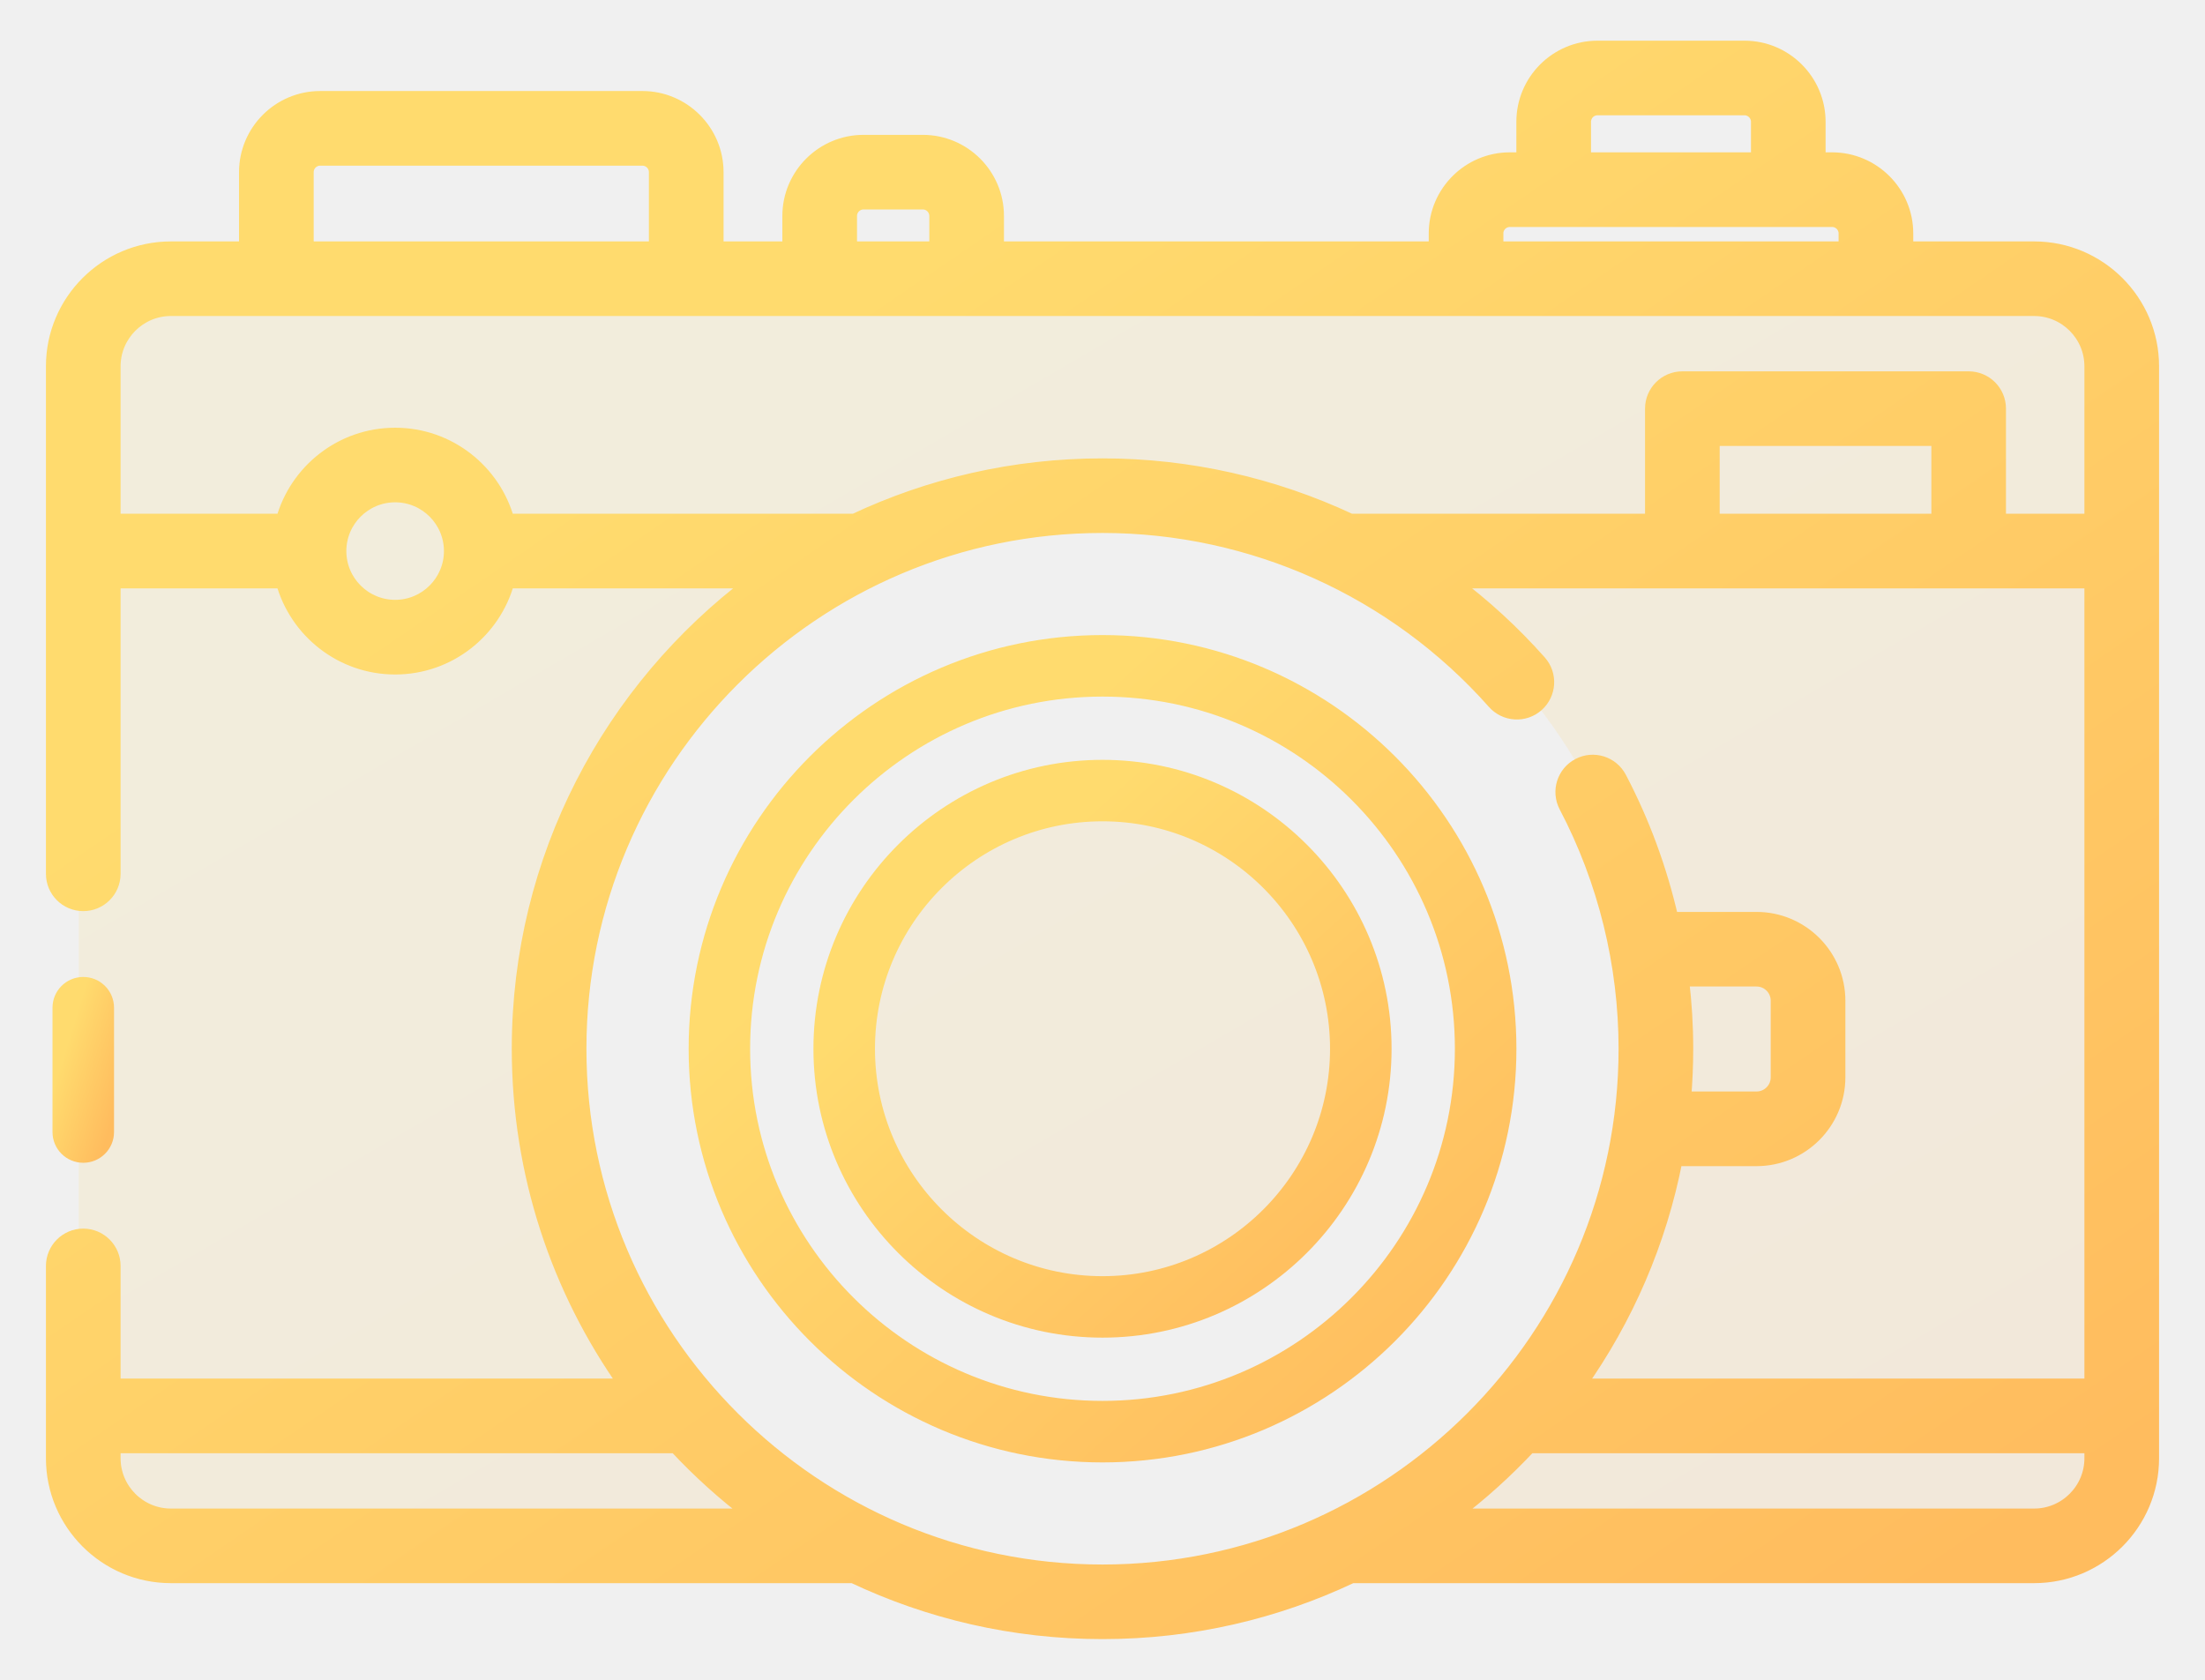
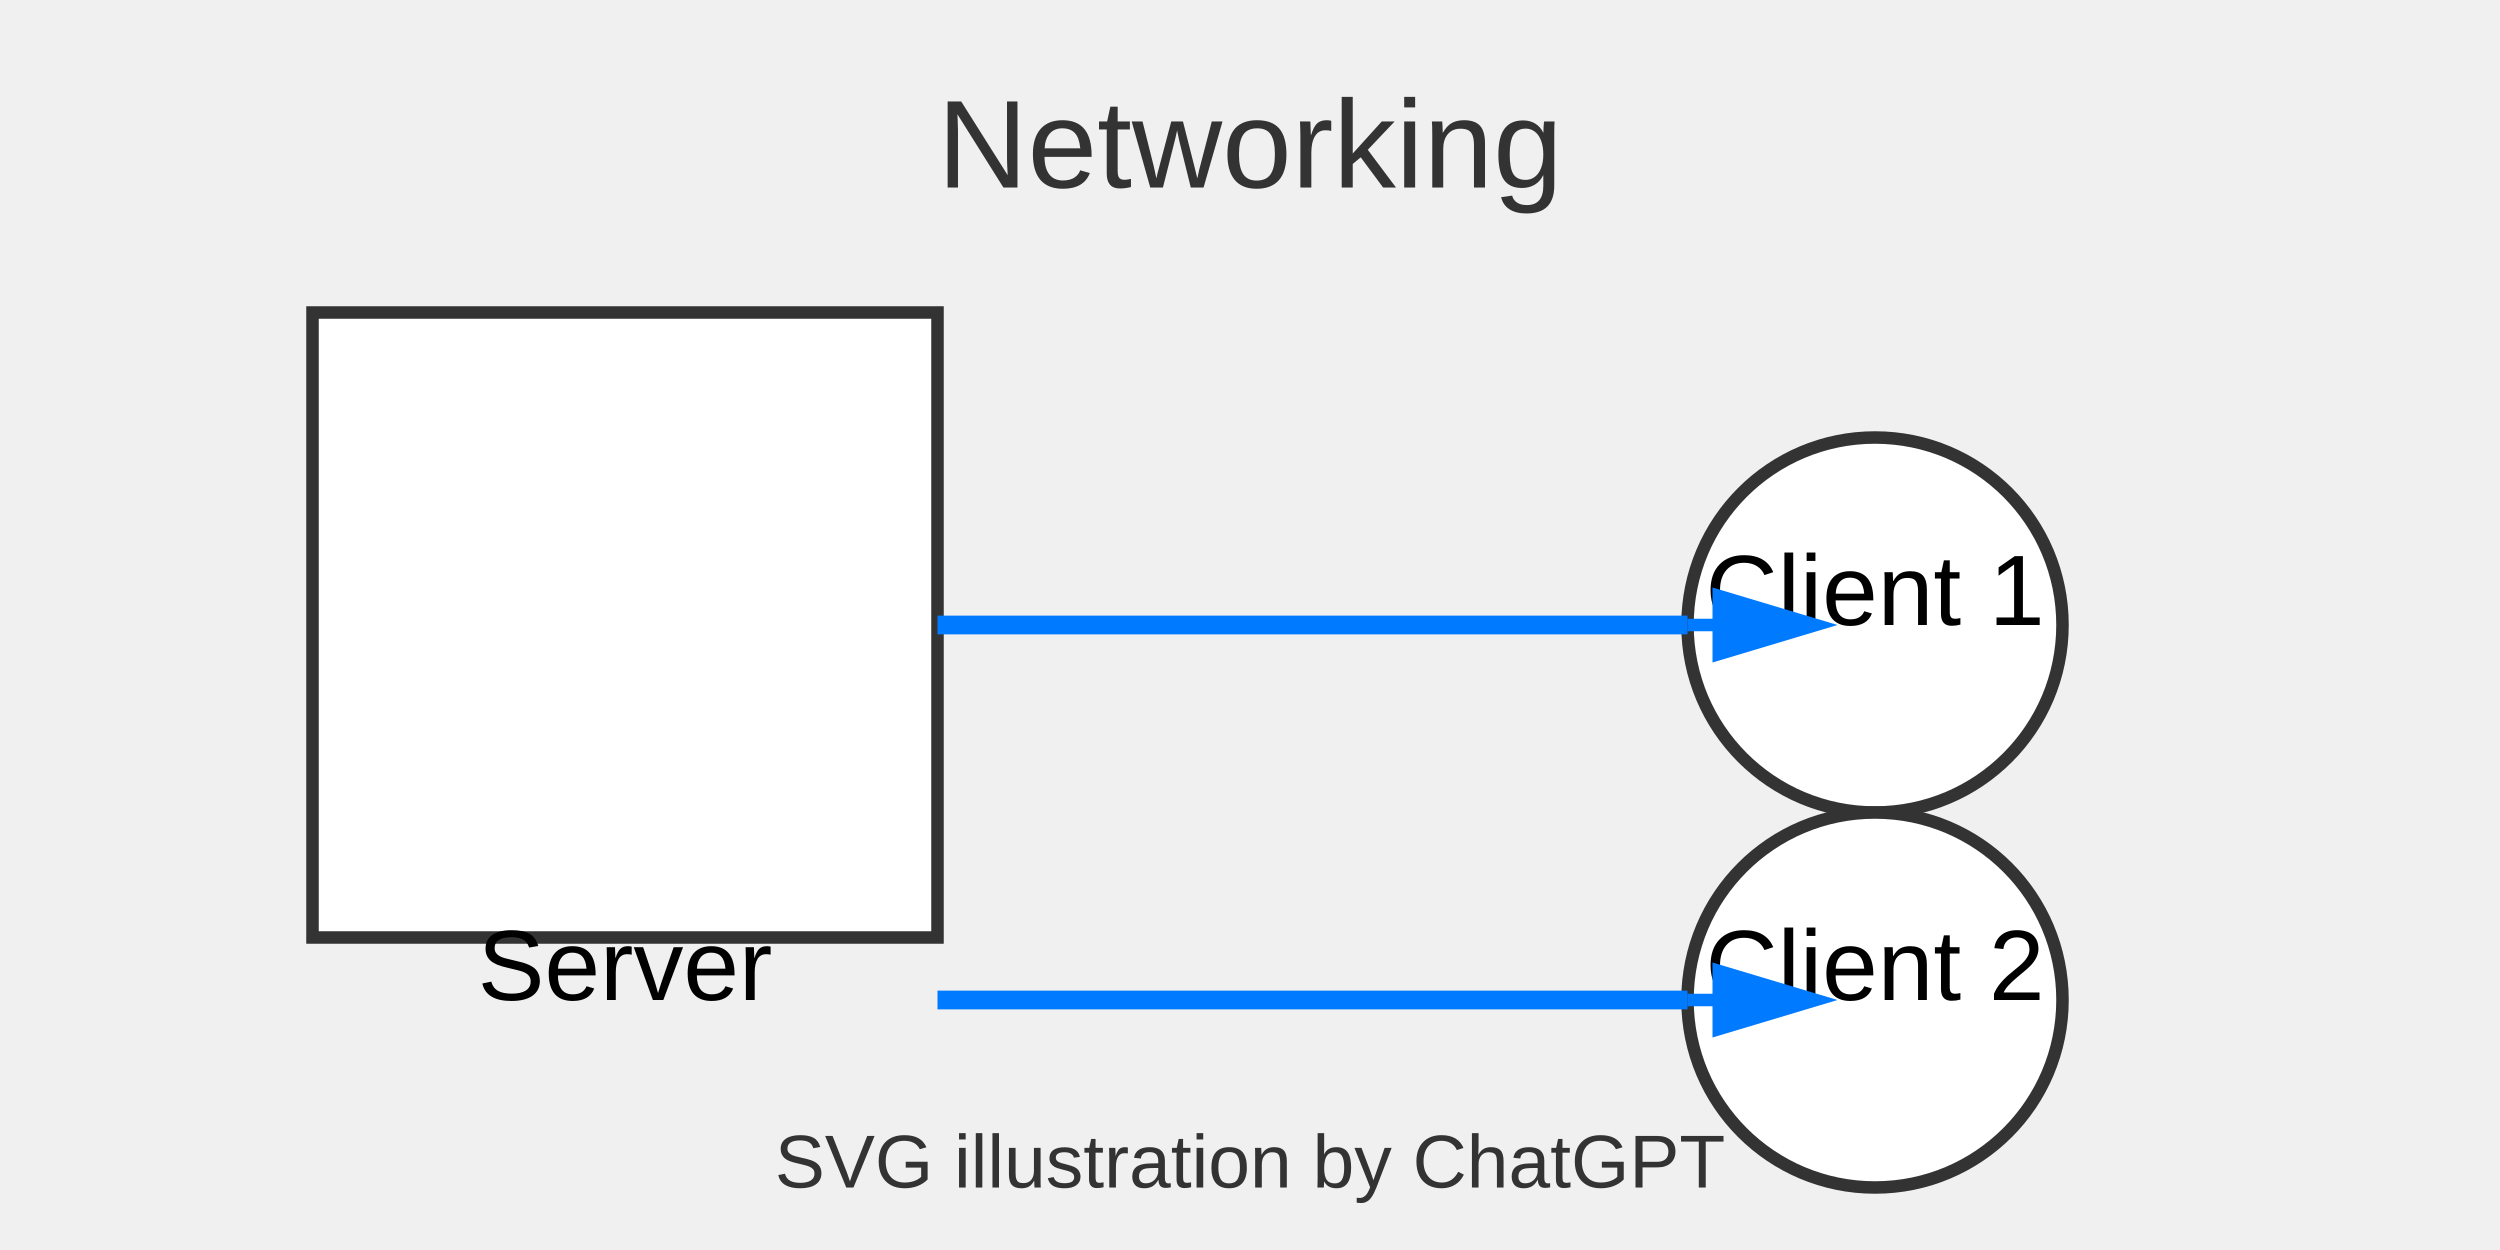
- <svg xmlns="http://www.w3.org/2000/svg" width="42" height="32" viewBox="0 0 42 32" fill="none">
-   <path opacity="0.15" fill-rule="evenodd" clip-rule="evenodd" d="M1.5 6.898C1.5 5.794 2.395 4.898 3.5 4.898H38.3C39.405 4.898 40.3 5.794 40.3 6.898V27.887C40.3 28.992 39.405 29.887 38.3 29.887H24.211C28.439 28.531 31.5 24.569 31.5 19.892C31.5 14.095 26.799 9.396 21 9.396C15.201 9.396 10.5 14.095 10.5 19.892C10.5 24.569 13.561 28.531 17.789 29.887H3.5C2.395 29.887 1.5 28.992 1.5 27.887V6.898ZM21 24.889C23.761 24.889 26 22.652 26 19.892C26 17.131 23.761 14.894 21 14.894C18.239 14.894 16 17.131 16 19.892C16 22.652 18.239 24.889 21 24.889Z" fill="url(#paint0_linear)" />
-   <path d="M2.047 21.566C2.047 21.82 1.84 22.026 1.586 22.026C1.331 22.026 1.125 21.82 1.125 21.566V19.197C1.125 18.942 1.331 18.736 1.586 18.736C1.84 18.736 2.047 18.942 2.047 19.197V21.566Z" fill="url(#paint1_linear)" stroke="url(#paint2_linear)" stroke-width="0.25" />
-   <path d="M38.745 4.724H36.318V4.447C36.318 3.665 35.681 3.027 34.897 3.027H34.648V2.32C34.648 1.537 34.011 0.9 33.228 0.9H30.428C29.645 0.9 29.008 1.537 29.008 2.32V3.027H28.759C27.976 3.027 27.339 3.664 27.339 4.447V4.724H18.998V4.114C18.998 3.331 18.361 2.694 17.578 2.694H16.448C15.665 2.694 15.027 3.331 15.027 4.114V4.724H13.657V3.279C13.657 2.497 13.019 1.859 12.236 1.859H6.098C5.315 1.859 4.678 2.497 4.678 3.279V4.724H3.255C2.012 4.724 1 5.735 1 6.978V16.646C1 16.97 1.262 17.232 1.586 17.232C1.909 17.232 2.172 16.97 2.172 16.646V11.084H5.379C5.637 12.028 6.502 12.724 7.527 12.724C8.552 12.724 9.416 12.028 9.674 11.084H14.328C11.625 13.115 9.873 16.346 9.873 19.978C9.873 22.363 10.628 24.575 11.912 26.387H2.172V24.116C2.172 23.793 1.909 23.53 1.586 23.53C1.262 23.53 1 23.793 1 24.116V27.78C1 29.023 2.012 30.034 3.255 30.034H16.249C17.691 30.717 19.301 31.1 21 31.1C22.699 31.1 24.31 30.717 25.752 30.033C25.757 30.033 25.761 30.034 25.766 30.034H38.745C39.988 30.034 41 29.023 41 27.78V6.978C41 5.735 39.988 4.724 38.745 4.724ZM30.18 2.32C30.18 2.183 30.291 2.071 30.429 2.071H33.228C33.365 2.071 33.477 2.183 33.477 2.32V3.027H30.18V2.32H30.18ZM28.51 4.447C28.51 4.31 28.622 4.199 28.759 4.199H34.897C35.034 4.199 35.146 4.31 35.146 4.447V4.724H28.511V4.447H28.51ZM16.199 4.114C16.199 3.977 16.311 3.865 16.448 3.865H17.578C17.715 3.865 17.826 3.977 17.826 4.114V4.724H16.199V4.114ZM5.85 3.279C5.85 3.142 5.961 3.031 6.098 3.031H12.236C12.373 3.031 12.485 3.142 12.485 3.279V4.724H5.85V3.279ZM7.527 11.552C6.945 11.552 6.472 11.079 6.472 10.498C6.472 9.917 6.945 9.444 7.527 9.444C8.108 9.444 8.581 9.917 8.581 10.498C8.581 11.079 8.108 11.552 7.527 11.552ZM9.674 9.912C9.416 8.969 8.552 8.273 7.527 8.273C6.501 8.273 5.637 8.969 5.379 9.912H2.172V6.978C2.172 6.381 2.658 5.895 3.255 5.895H38.745C39.342 5.895 39.828 6.381 39.828 6.978V9.912H38.084V7.784C38.084 7.461 37.822 7.199 37.498 7.199H32.045C31.722 7.199 31.459 7.461 31.459 7.784V9.912H25.727C24.263 9.226 22.651 8.857 21 8.857C19.31 8.857 17.707 9.236 16.271 9.912H9.674ZM32.631 9.912V8.37H36.913V9.912H32.631ZM3.255 28.863C2.658 28.863 2.172 28.377 2.172 27.78V27.559H12.867C13.31 28.034 13.794 28.471 14.314 28.863H3.255ZM11.045 19.979C11.045 14.492 15.511 10.028 21 10.028C23.847 10.028 26.564 11.251 28.454 13.384C28.669 13.626 29.039 13.649 29.281 13.434C29.523 13.219 29.546 12.849 29.331 12.607C28.828 12.04 28.273 11.531 27.676 11.084H39.828V26.387H30.088C30.983 25.123 31.62 23.665 31.925 22.09H33.458C34.322 22.09 35.025 21.387 35.025 20.523V19.064C35.025 18.2 34.322 17.497 33.458 17.497H31.845C31.632 16.565 31.301 15.661 30.857 14.816C30.706 14.53 30.352 14.419 30.066 14.57C29.779 14.72 29.669 15.074 29.819 15.361C30.562 16.775 30.955 18.372 30.955 19.979C30.955 25.465 26.489 29.929 21 29.929C15.511 29.929 11.045 25.465 11.045 19.979ZM32.048 18.668H33.458C33.676 18.668 33.853 18.845 33.853 19.063V20.523C33.853 20.741 33.676 20.918 33.458 20.918H32.087C32.113 20.608 32.127 20.295 32.127 19.978C32.127 19.54 32.1 19.102 32.048 18.668ZM38.745 28.863H27.686C28.206 28.471 28.69 28.034 29.134 27.559H39.828V27.78C39.828 28.377 39.342 28.863 38.745 28.863Z" fill="url(#paint3_linear)" stroke="url(#paint4_linear)" stroke-width="0.25" />
-   <path d="M13.242 19.979C13.242 15.702 16.722 12.223 21 12.223C25.278 12.223 28.759 15.702 28.759 19.979C28.759 24.255 25.278 27.734 21 27.734C16.722 27.734 13.242 24.255 13.242 19.979ZM14.163 19.979C14.163 23.747 17.23 26.812 21 26.812C24.77 26.812 27.837 23.747 27.837 19.979C27.837 16.21 24.77 13.145 21 13.145C17.23 13.145 14.163 16.21 14.163 19.979Z" fill="url(#paint5_linear)" stroke="url(#paint6_linear)" stroke-width="0.25" />
-   <path d="M15.619 19.979C15.619 17.013 18.033 14.6 21 14.6C23.967 14.6 26.381 17.013 26.381 19.979C26.381 22.944 23.967 25.357 21 25.357C18.033 25.357 15.619 22.944 15.619 19.979ZM16.541 19.979C16.541 22.436 18.541 24.436 21 24.436C23.459 24.436 25.459 22.436 25.459 19.979C25.459 17.52 23.459 15.521 21 15.521C18.541 15.521 16.541 17.52 16.541 19.979Z" fill="url(#paint7_linear)" stroke="url(#paint8_linear)" stroke-width="0.25" />
+ <svg xmlns="http://www.w3.org/2000/svg" width="400" height="200">
+   <rect x="0" y="0" width="400" height="200" fill="#f0f0f0" />
+   <rect x="50" y="50" width="100" height="100" fill="#ffffff" stroke="#333333" stroke-width="2" />
+   <text x="100" y="160" font-family="Arial" font-size="16" text-anchor="middle">Server</text>
+   <circle cx="300" cy="100" r="30" fill="#ffffff" stroke="#333333" stroke-width="2" />
+   <circle cx="300" cy="160" r="30" fill="#ffffff" stroke="#333333" stroke-width="2" />
+   <text x="300" y="100" font-family="Arial" font-size="16" text-anchor="middle">Client 1</text>
+   <text x="300" y="160" font-family="Arial" font-size="16" text-anchor="middle">Client 2</text>
+   <line x1="150" y1="100" x2="270" y2="100" stroke="#007bff" stroke-width="3" />
+   <line x1="150" y1="160" x2="270" y2="160" stroke="#007bff" stroke-width="3" />
  <defs>
-     <linearGradient id="paint0_linear" x1="3.699" y1="4.898" x2="22.569" y2="37.252" gradientUnits="userSpaceOnUse">
-       <stop offset="0.259" stop-color="#FFDB6E" />
-       <stop offset="1" stop-color="#FFBC5E" />
-     </linearGradient>
-     <linearGradient id="paint1_linear" x1="1.177" y1="18.736" x2="2.789" y2="19.235" gradientUnits="userSpaceOnUse">
-       <stop offset="0.259" stop-color="#FFDB6E" />
-       <stop offset="1" stop-color="#FFBC5E" />
-     </linearGradient>
-     <linearGradient id="paint2_linear" x1="1.177" y1="18.736" x2="2.789" y2="19.235" gradientUnits="userSpaceOnUse">
-       <stop offset="0.259" stop-color="#FFDB6E" />
-       <stop offset="1" stop-color="#FFBC5E" />
-     </linearGradient>
-     <linearGradient id="paint3_linear" x1="3.267" y1="0.9" x2="27.682" y2="36.609" gradientUnits="userSpaceOnUse">
-       <stop offset="0.259" stop-color="#FFDB6E" />
-       <stop offset="1" stop-color="#FFBC5E" />
-     </linearGradient>
-     <linearGradient id="paint4_linear" x1="3.267" y1="0.9" x2="27.682" y2="36.609" gradientUnits="userSpaceOnUse">
-       <stop offset="0.259" stop-color="#FFDB6E" />
-       <stop offset="1" stop-color="#FFBC5E" />
-     </linearGradient>
-     <linearGradient id="paint5_linear" x1="14.121" y1="12.223" x2="27.511" y2="27.015" gradientUnits="userSpaceOnUse">
-       <stop offset="0.259" stop-color="#FFDB6E" />
-       <stop offset="1" stop-color="#FFBC5E" />
-     </linearGradient>
-     <linearGradient id="paint6_linear" x1="14.121" y1="12.223" x2="27.511" y2="27.015" gradientUnits="userSpaceOnUse">
-       <stop offset="0.259" stop-color="#FFDB6E" />
-       <stop offset="1" stop-color="#FFBC5E" />
-     </linearGradient>
-     <linearGradient id="paint7_linear" x1="16.229" y1="14.6" x2="25.516" y2="24.859" gradientUnits="userSpaceOnUse">
-       <stop offset="0.259" stop-color="#FFDB6E" />
-       <stop offset="1" stop-color="#FFBC5E" />
-     </linearGradient>
-     <linearGradient id="paint8_linear" x1="16.229" y1="14.6" x2="25.516" y2="24.859" gradientUnits="userSpaceOnUse">
-       <stop offset="0.259" stop-color="#FFDB6E" />
-       <stop offset="1" stop-color="#FFBC5E" />
-     </linearGradient>
+     <marker id="arrowhead" markerWidth="10" markerHeight="10" refX="8" refY="3" orient="auto">
+       <polygon points="0 0, 10 3, 0 6" fill="#007bff" />
+     </marker>
  </defs>
+   <line x1="270" y1="100" x2="290" y2="100" stroke="#007bff" stroke-width="2" marker-end="url(#arrowhead)" />
+   <line x1="270" y1="160" x2="290" y2="160" stroke="#007bff" stroke-width="2" marker-end="url(#arrowhead)" />
+   <text x="200" y="30" font-family="Arial" font-size="20" text-anchor="middle" fill="#333333">Networking</text>
+   <text x="200" y="190" font-family="Arial" font-size="12" text-anchor="middle" fill="#333333">SVG illustration by ChatGPT</text>
</svg>
